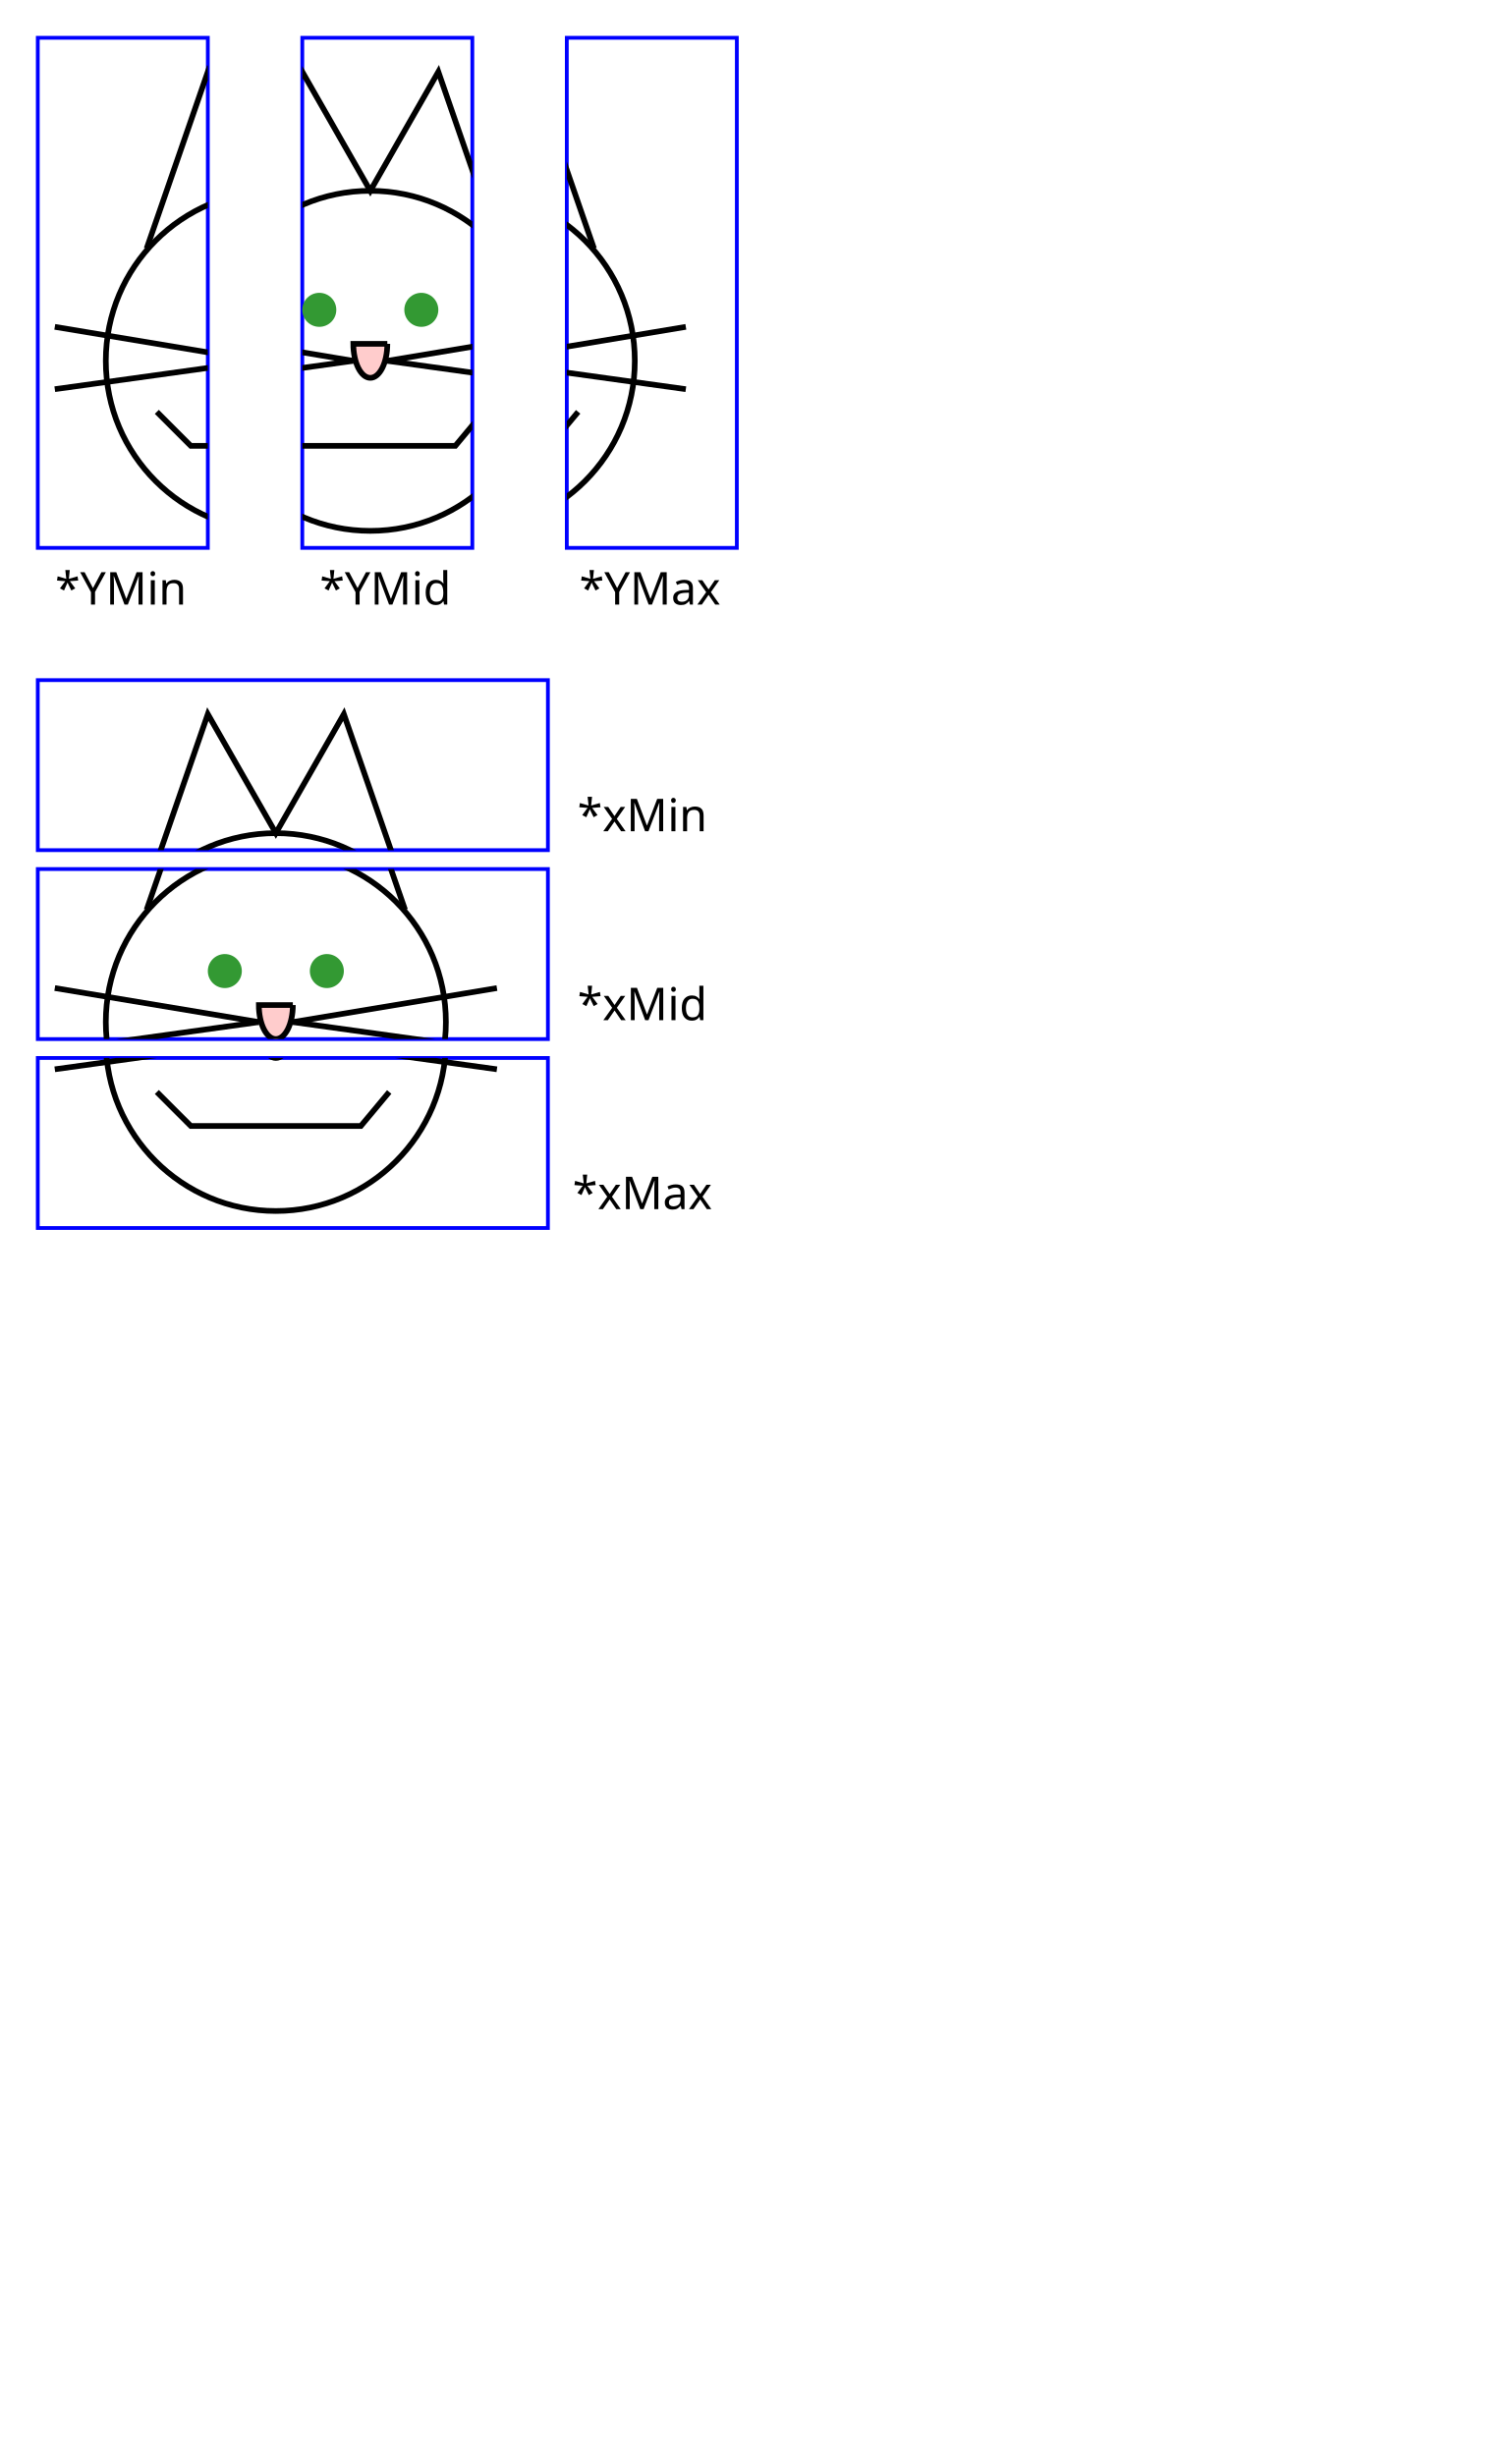
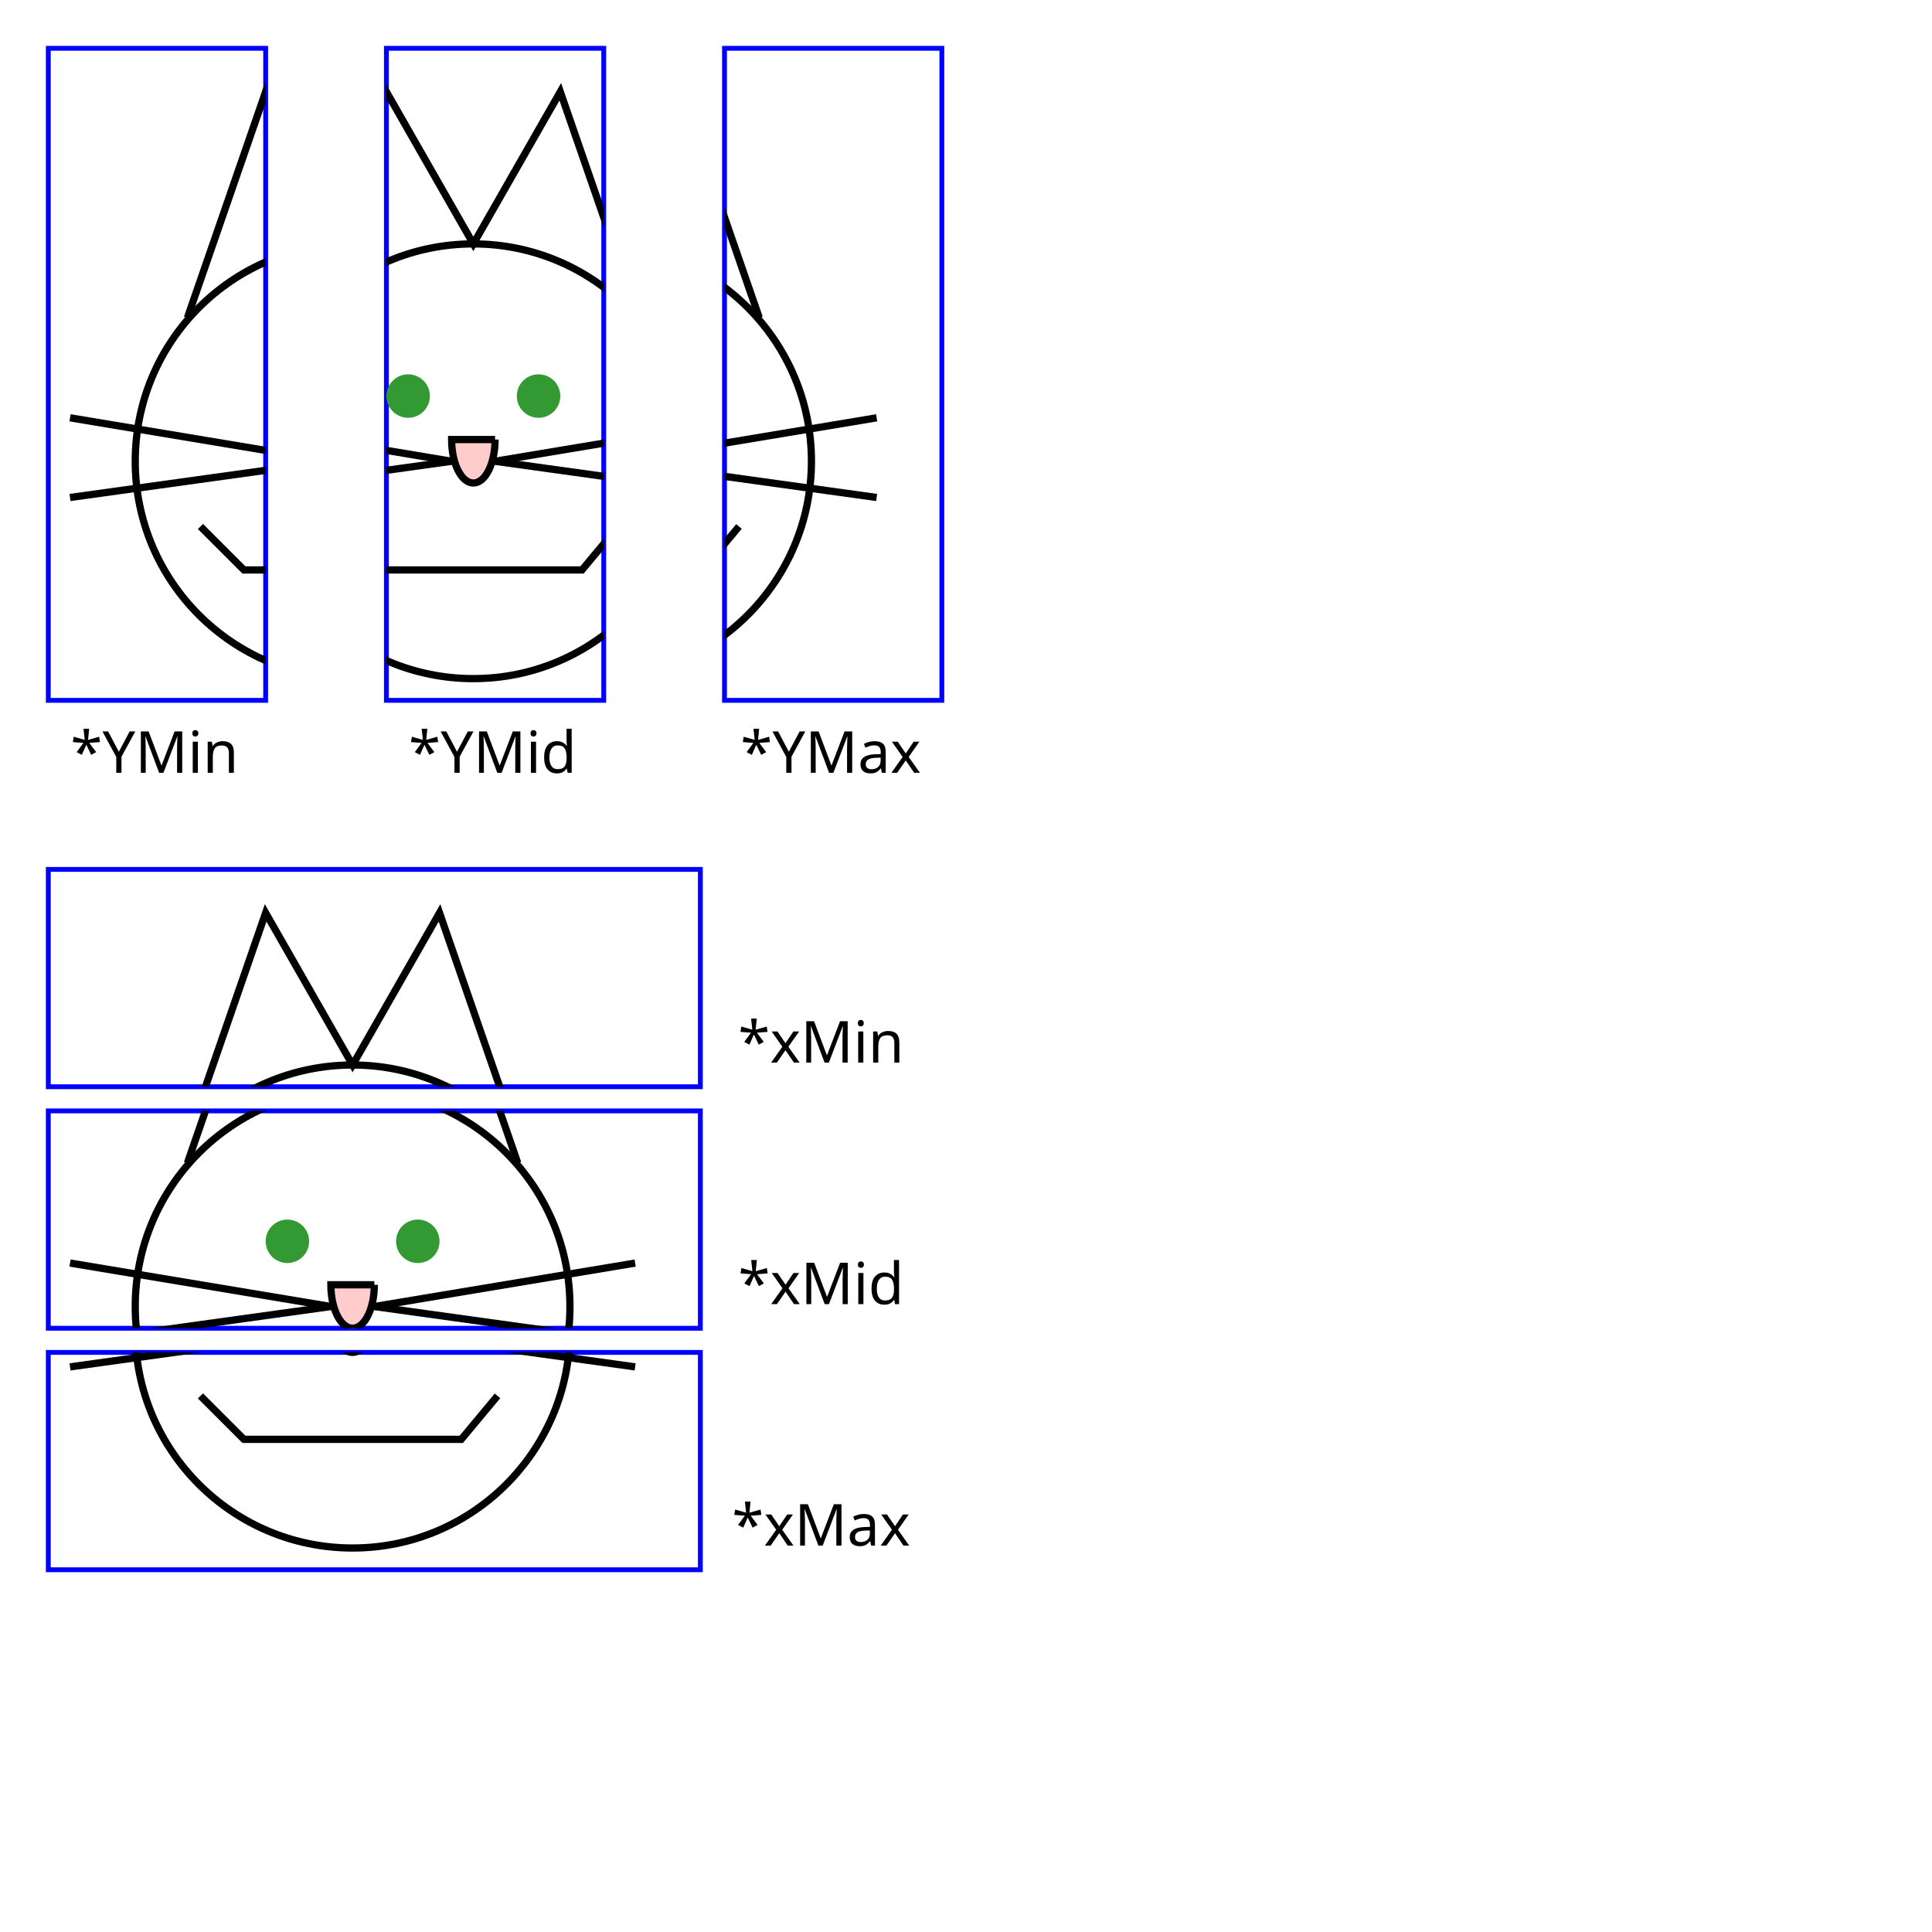
- <svg xmlns="http://www.w3.org/2000/svg" xmlns:xlink="http://www.w3.org/1999/xlink" width="400px" height="650px" viewBox="0 0 400 650">
+ <svg xmlns="http://www.w3.org/2000/svg" xmlns:xlink="http://www.w3.org/1999/xlink" width="400px" height="400px" viewBox="0 0 400 400">
  <defs>
    <g id="cat">
      <circle cx="42" cy="57" r="30" style="stroke:black;fill:none;" />
      <circle cx="33" cy="48" r="3" style="stroke:none;fill:#339933;" />
      <circle cx="51" cy="48" r="3" style="stroke:none;fill:#339933;" />
      <g id="whiskers">
        <line x1="45" x2="81" y1="57" y2="51" style="stroke:black" />
        <line x1="45" x2="81" y1="57" y2="62" style="stroke:black" />
      </g>
      <use xlink:href="#whiskers" transform="scale(-1 1) translate(-84 0)" />
      <polyline points="64.8 37.2, 54 6, 42 27, 30 6, 19.2 37.2" style="stroke: black; fill:none" />
      <polyline points="21 66, 27 72, 57 72, 62 66" style="stroke:black; fill:none;" />
      <path d="M 45 54 L 39 54 A 3 6 0 0 0 45 54" style="stroke:black; fill:#ffcccc" />
    </g>
  </defs>
  <g transform="translate(10,10)" style="stroke:none; fill:black; font-family:sans-serif; text-anchor:middle;">
    <rect x="0" y="0" width="45" height="135" style="stroke:blue; fill:none;" />
    <svg preserveAspectRatio="xMinYMin slice" viewBox="0 0 90 90" width="45" height="135">
      <use xlink:href="#cat" />
    </svg>
    <text x="22" y="150">*YMin</text>
  </g>
  <g transform="translate(80,10)" style="stroke:none; fill:black; font-family:sans-serif; text-anchor:middle;">
    <rect x="0" y="0" width="45" height="135" style="stroke:blue; fill:none;" />
    <svg preserveAspectRatio="xMidYMid slice" viewBox="0 0 90 90" width="45" height="135">
      <use xlink:href="#cat" />
    </svg>
    <text x="22" y="150">*YMid</text>
  </g>
  <g transform="translate(150,10)" style="stroke:none; fill:black; font-family:sans-serif; text-anchor:middle;">
    <rect x="0" y="0" width="45" height="135" style="stroke:blue; fill:none;" />
    <svg preserveAspectRatio="xMaxYMax slice" viewBox="0 0 90 90" width="45" height="135">
      <use xlink:href="#cat" />
    </svg>
    <text x="22" y="150">*YMax</text>
  </g>
  <g transform="translate(10,180)" style="stroke:none; fill:black; font-family:sans-serif; text-anchor:middle;">
    <rect x="0" y="0" width="135" height="45" style="stroke:blue; fill:none;" />
    <svg preserveAspectRatio="xMinYMin slice" viewBox="0 0 90 90" width="135" height="45">
      <use xlink:href="#cat" />
    </svg>
    <text x="160" y="40">*xMin</text>
  </g>
  <g transform="translate(10,230)" style="stroke:none; fill:black; font-family:sans-serif; text-anchor:middle;">
    <rect x="0" y="0" width="135" height="45" style="stroke:blue; fill:none;" />
    <svg preserveAspectRatio="xMidYMid slice" viewBox="0 0 90 90" width="135" height="45">
      <use xlink:href="#cat" />
    </svg>
    <text x="160" y="40">*xMid</text>
  </g>
  <g transform="translate(10,280)" style="stroke:none; fill:black; font-family:sans-serif; text-anchor:middle;">
    <rect x="0" y="0" width="135" height="45" style="stroke:blue; fill:none;" />
    <svg preserveAspectRatio="xMaxYMax slice" viewBox="0 0 90 90" width="135" height="45">
      <use xlink:href="#cat" />
    </svg>
    <text x="160" y="40">*xMax</text>
  </g>
</svg>
